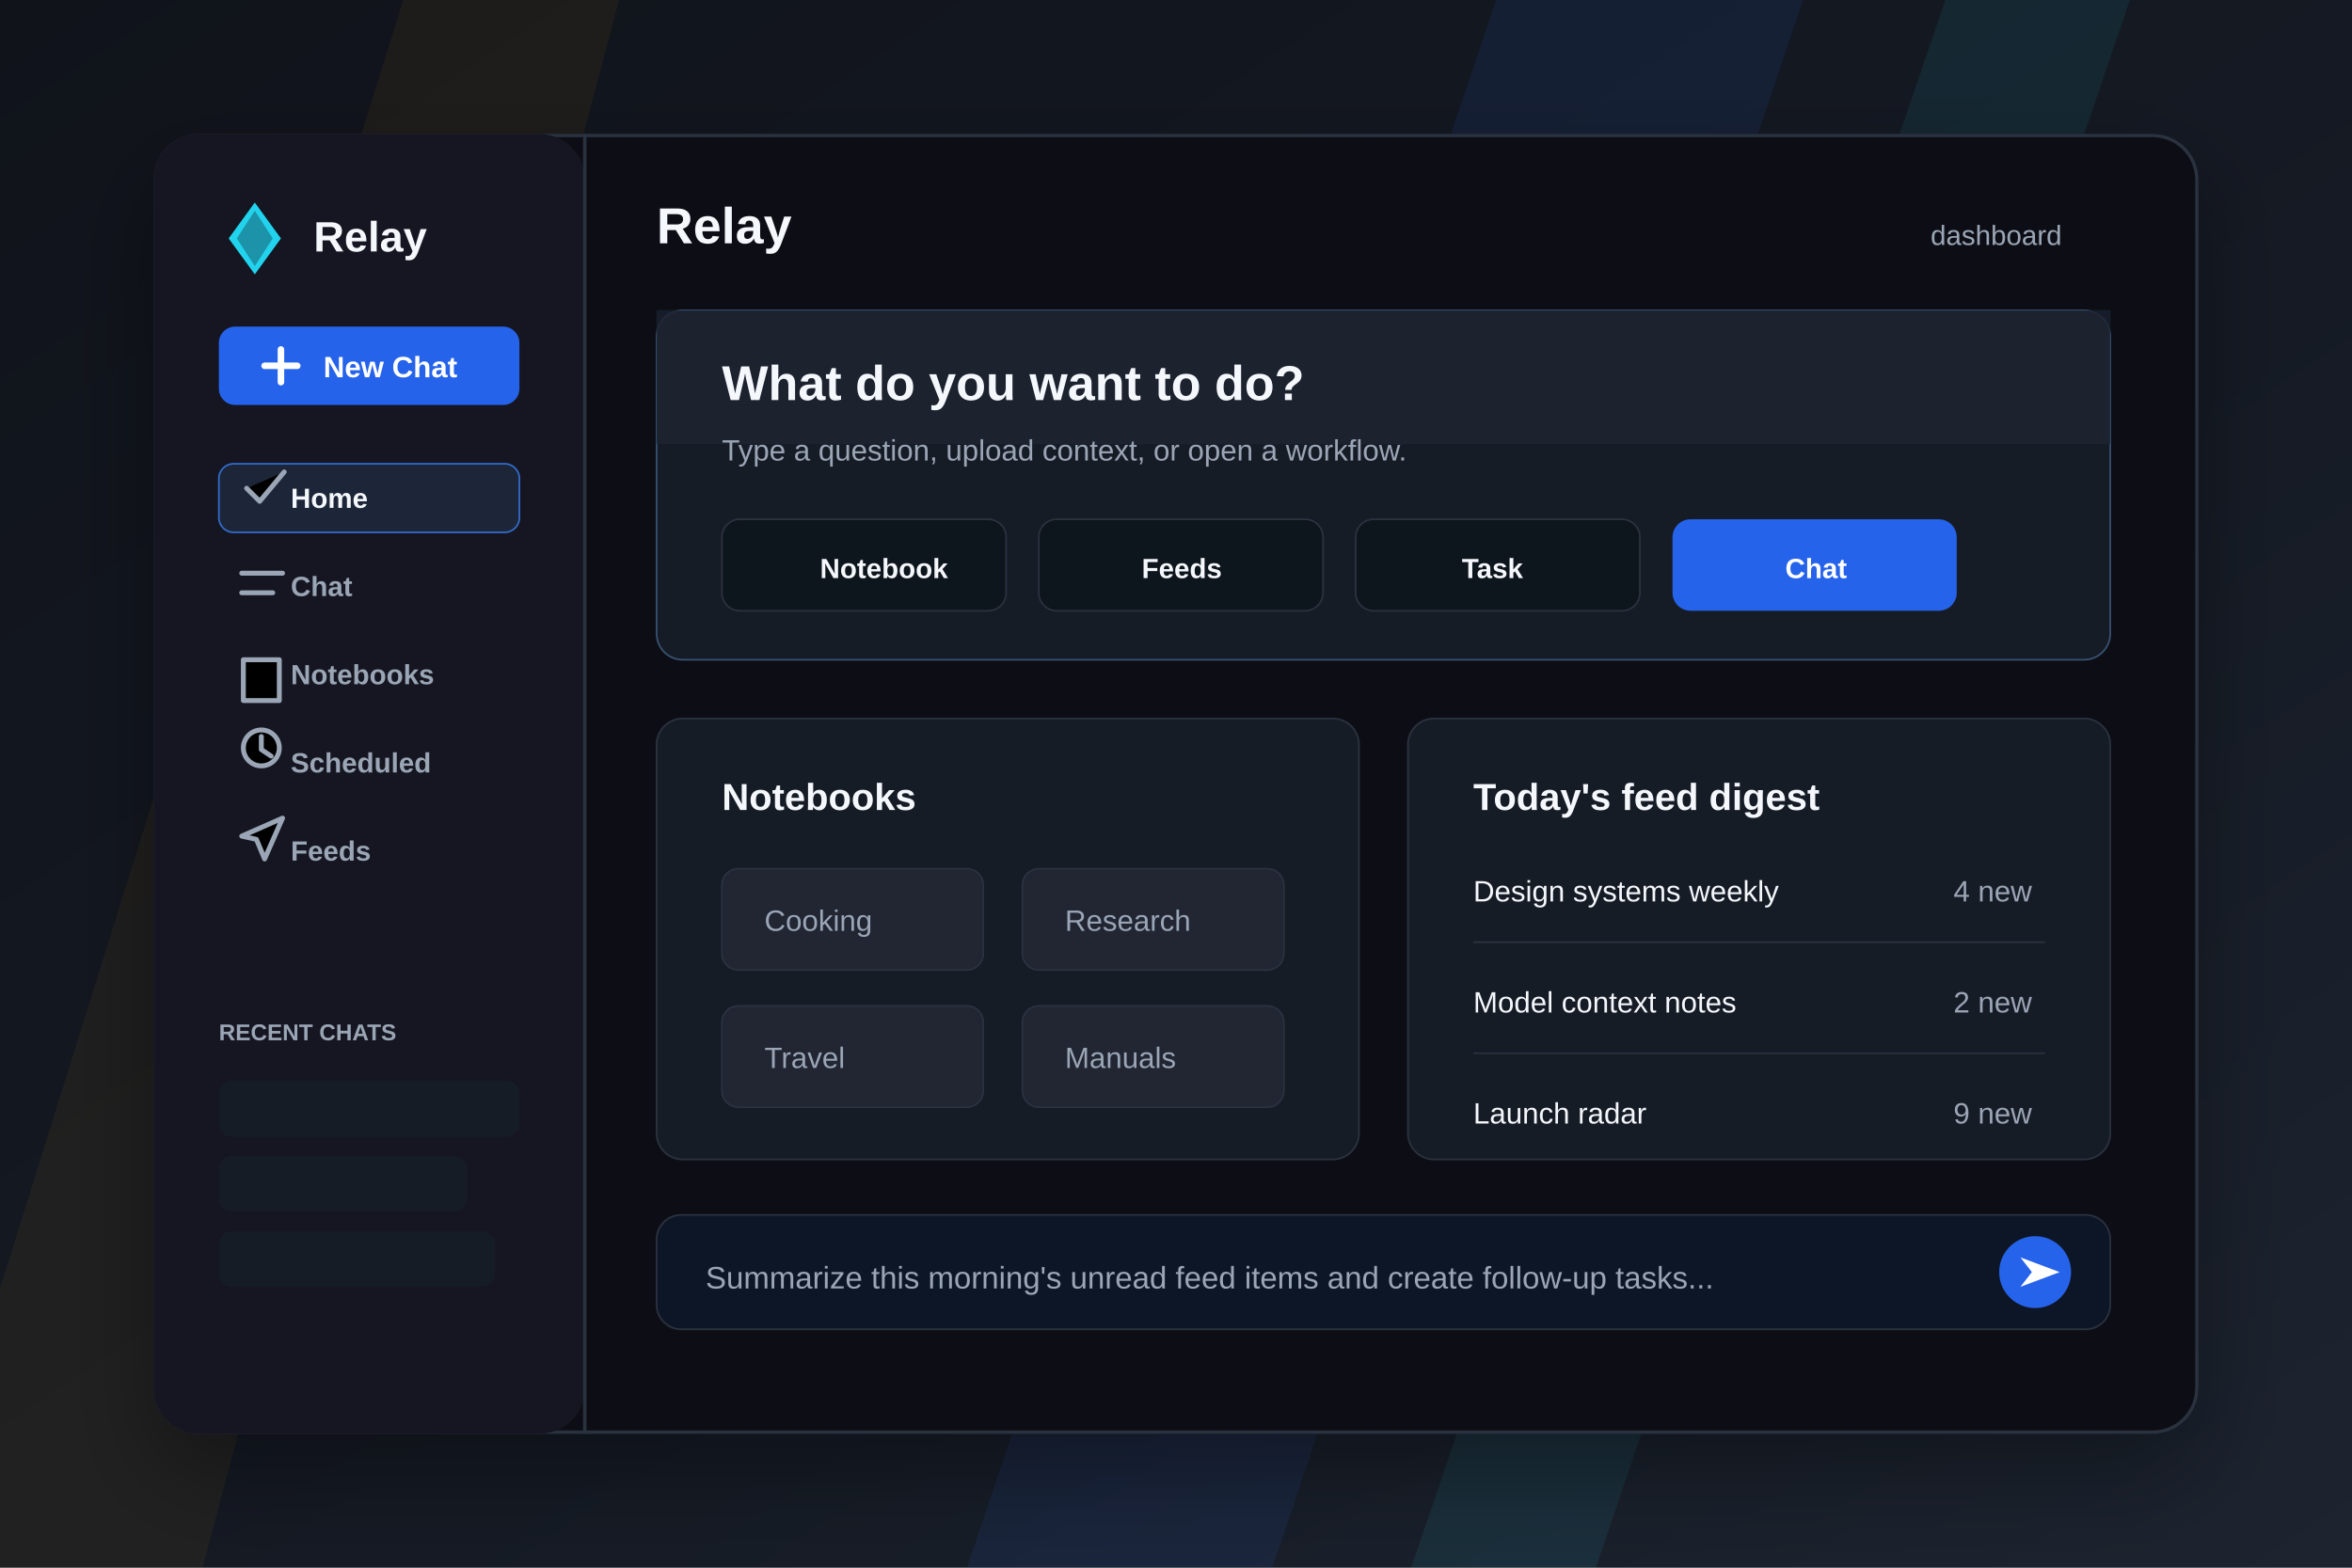
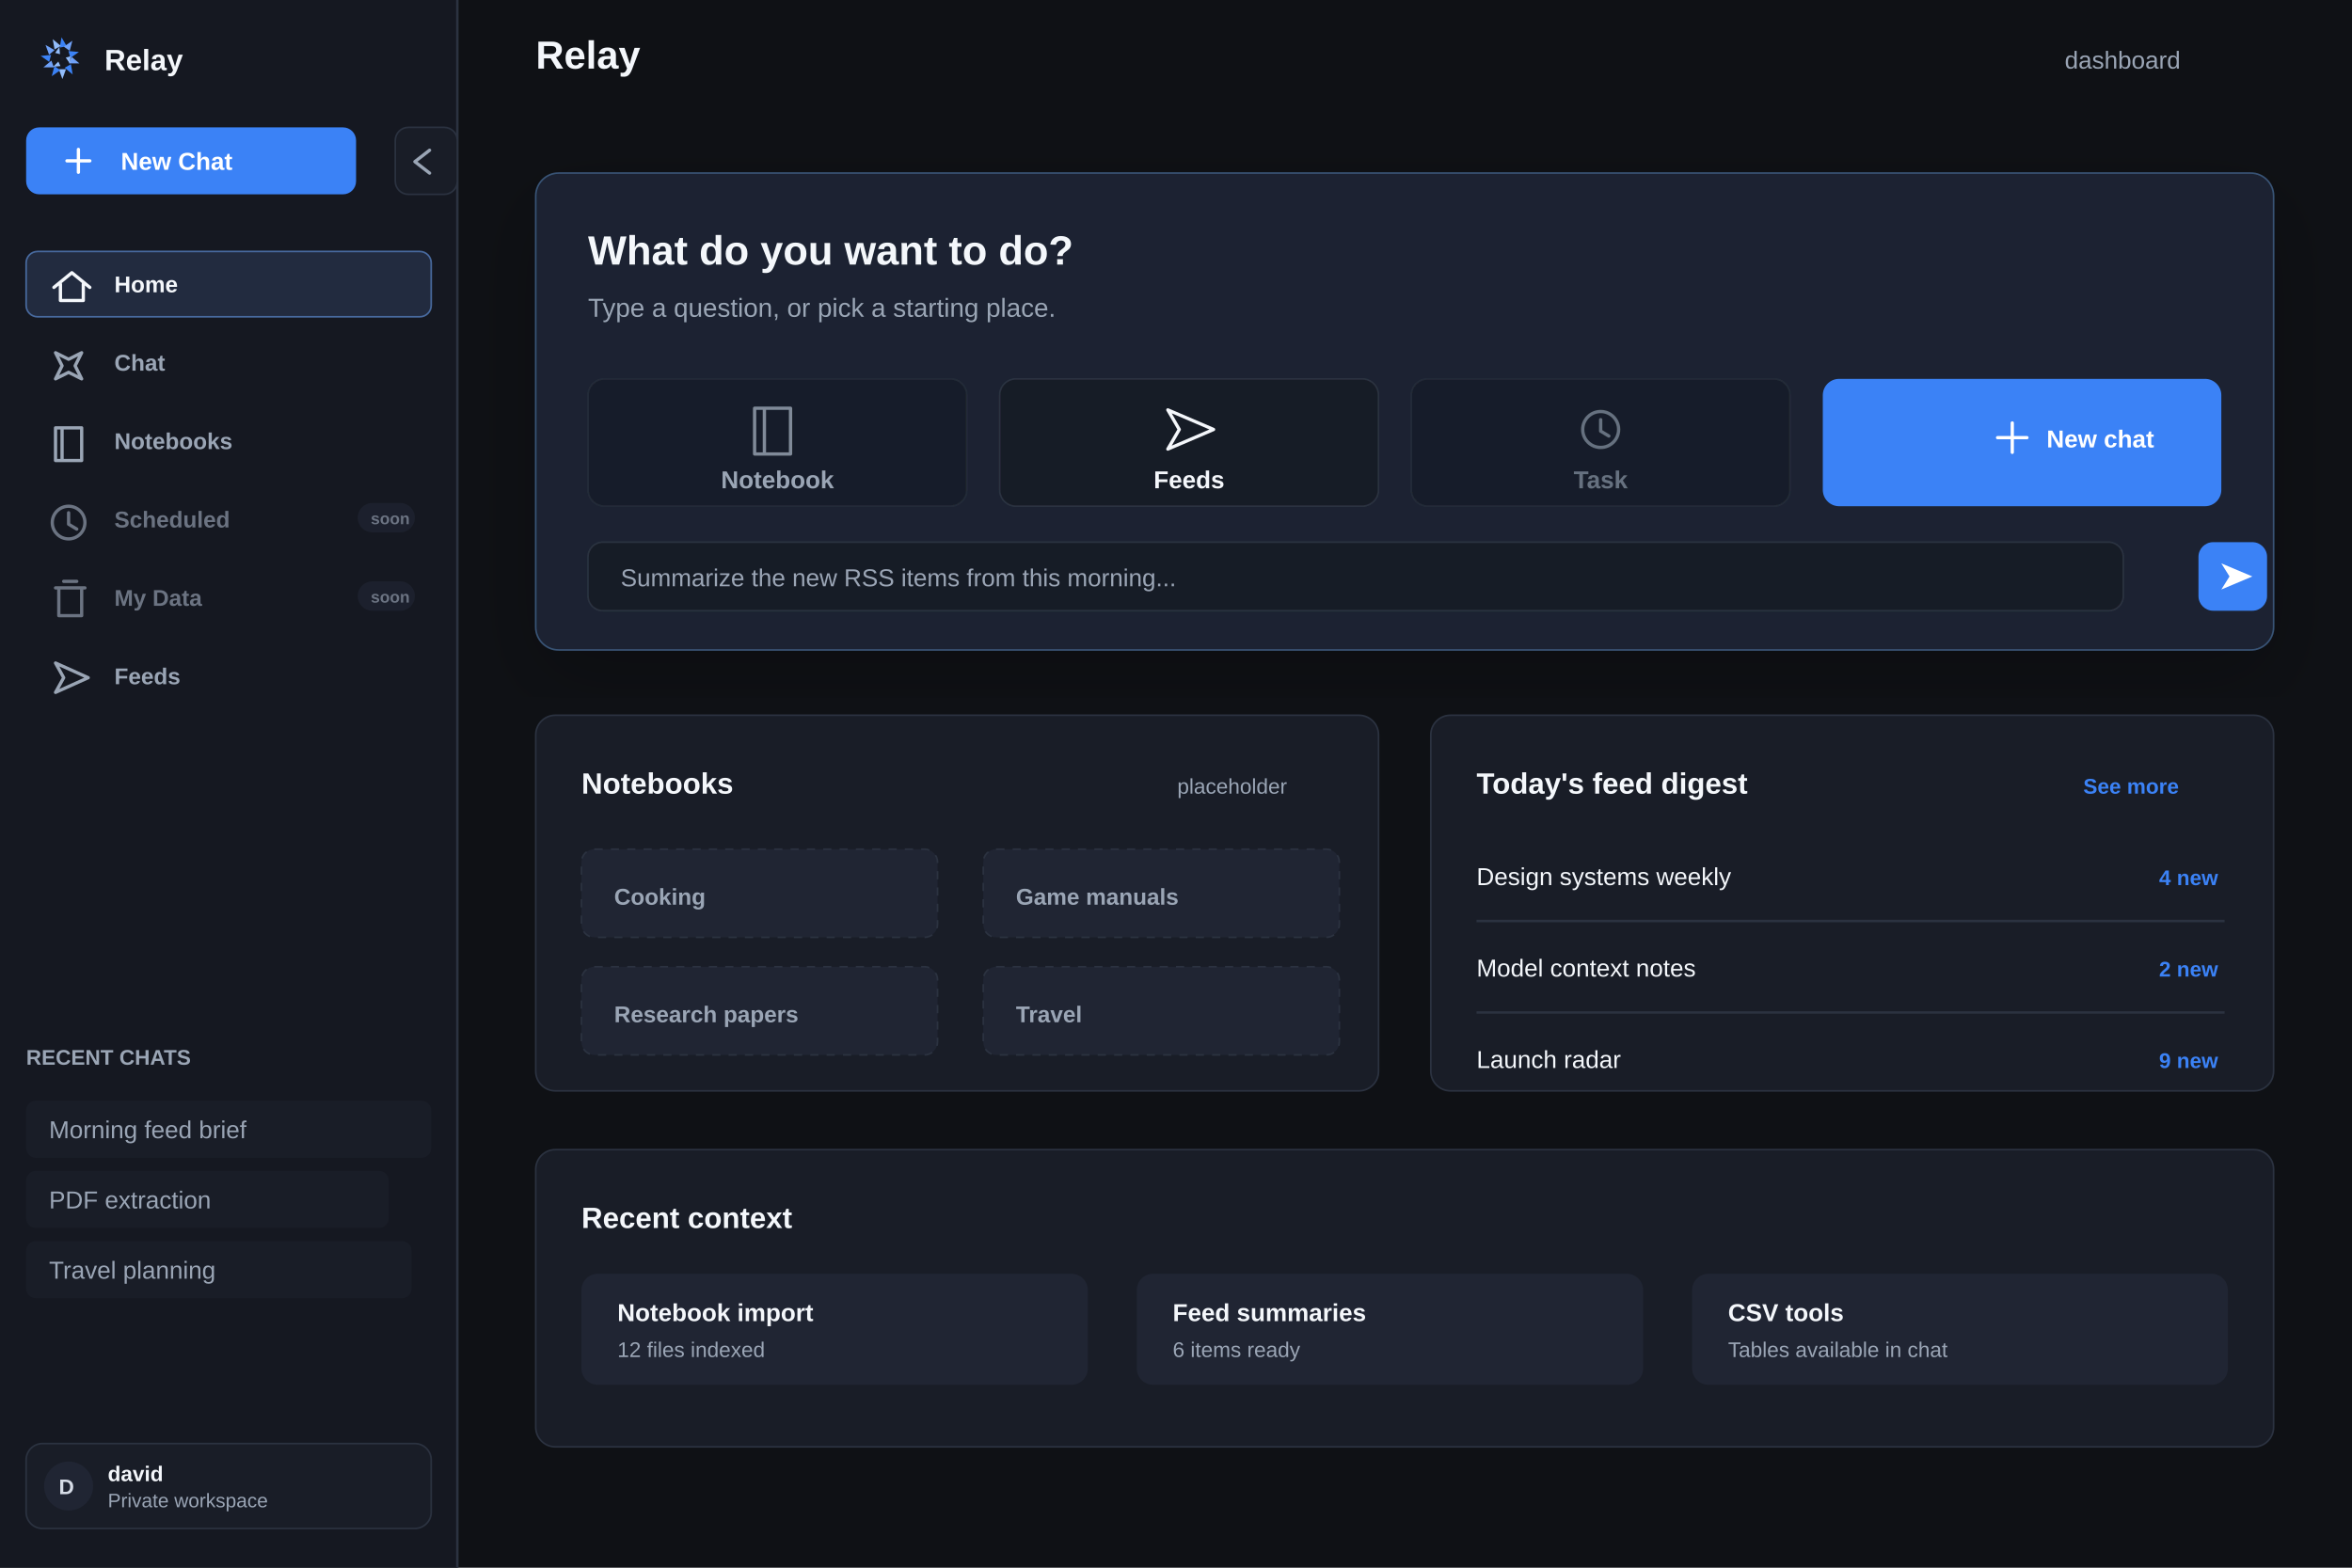
<svg xmlns="http://www.w3.org/2000/svg" width="1440" height="960" viewBox="0 0 1440 960" role="img" aria-labelledby="title desc">
  <defs>
-     <linearGradient id="bg" x1="0" y1="0" x2="1" y2="1">
-       <stop offset="0" stop-color="#10131a" />
-       <stop offset="0.58" stop-color="#151a24" />
-       <stop offset="1" stop-color="#1d2430" />
-     </linearGradient>
-     <linearGradient id="primary" x1="0" y1="0" x2="1" y2="1">
-       <stop offset="0" stop-color="#60a5fa" />
-       <stop offset="0.52" stop-color="#22d3ee" />
-       <stop offset="1" stop-color="#f59e0b" />
-     </linearGradient>
-     <filter id="shadow" x="-20%" y="-20%" width="140%" height="140%">
-       <feDropShadow dx="0" dy="24" stdDeviation="28" flood-color="#000000" flood-opacity="0.34" />
+     <symbol id="relay-logo" viewBox="0 0 140 140">
+       <polygon points="11 0 22 30 0 30" transform="translate(60 4) rotate(-10 11 15)" fill="#3b82f6" />
+       <polygon points="11 0 22 30 0 30" transform="translate(82 12) rotate(35 11 15)" fill="#6fa1f8" />
+       <polygon points="11 0 22 30 0 30" transform="translate(96 38) rotate(75 11 15)" fill="#3b82f6" />
+       <polygon points="11 0 22 30 0 30" transform="translate(98 64) rotate(110 11 15)" fill="#6fa1f8" />
+       <polygon points="11 0 22 30 0 30" transform="translate(84 90) rotate(150 11 15)" fill="#3b82f6" />
+       <polygon points="11 0 22 30 0 30" transform="translate(60 102) rotate(180 11 15)" fill="#93bdfb" />
+       <polygon points="11 0 22 30 0 30" transform="translate(36 96) rotate(215 11 15)" fill="#3b82f6" />
+       <polygon points="11 0 22 30 0 30" transform="translate(16 76) rotate(250 11 15)" fill="#6fa1f8" />
+       <polygon points="11 0 22 30 0 30" transform="translate(8 50) rotate(285 11 15)" fill="#3b82f6" />
+       <polygon points="11 0 22 30 0 30" transform="translate(18 24) rotate(320 11 15)" fill="#6fa1f8" />
+       <polygon points="11 0 22 30 0 30" transform="translate(38 8) rotate(-30 11 15)" fill="#93bdfb" />
+       <polygon points="11 0 22 30 0 30" transform="translate(50 34) rotate(15 11 15) scale(.7)" fill="#93bdfb" />
+       <polygon points="11 0 22 30 0 30" transform="translate(76 56) rotate(165 11 15) scale(.7)" fill="#93bdfb" />
+       <polygon points="11 0 22 30 0 30" transform="translate(44 70) rotate(245 11 15) scale(.7)" fill="#93bdfb" />
+       <circle cx="70" cy="70" r="6" fill="#191d27" />
+     </symbol>
+     <filter id="soft-shadow" x="-10%" y="-10%" width="120%" height="120%">
+       <feDropShadow dx="0" dy="18" stdDeviation="24" flood-color="#000000" flood-opacity=".22" />
    </filter>
+     <style>
+       .text { fill: #f4f7fb; }
+       .muted { fill: #9aa5b5; }
+       .soft-text { fill: #d6dce7; }
+       .small { font-size: 15px; }
+       .label { font-size: 13px; font-weight: 700; }
+       .divider { stroke: #2b3240; stroke-width: 1.5; }
+       .icon { fill: none; stroke: #9aa5b5; stroke-width: 2; stroke-linecap: round; stroke-linejoin: round; }
+       .icon-light { fill: none; stroke: #f4f7fb; stroke-width: 2; stroke-linecap: round; stroke-linejoin: round; }
+       .icon-primary { fill: none; stroke: #ffffff; stroke-width: 2; stroke-linecap: round; stroke-linejoin: round; }
+     </style>
  </defs>
-   <rect width="1440" height="960" fill="url(#bg)" />
-   <path d="M916 0h188L779 960H592z" fill="#2563eb" opacity=".1" />
-   <path d="M1191 0h113L977 960H864z" fill="#22d3ee" opacity=".08" />
-   <path d="M0 789 247 0h132L124 960H0z" fill="#f59e0b" opacity=".06" />
-   <g filter="url(#shadow)">
-     <rect x="94" y="82" width="1252" height="796" rx="28" fill="#0f1115" />
-     <rect x="95" y="83" width="1250" height="794" rx="27" fill="none" stroke="#2b3240" stroke-width="2" />
-     <rect x="94" y="82" width="264" height="796" rx="28" fill="#151821" />
-     <path d="M358 82v796" stroke="#2b3240" stroke-width="2" />
-     <g transform="translate(134 124)">
-       <g transform="translate(0 0)">
-         <path d="M22 0 38 22 22 44 6 22Z" fill="#22d3ee" />
-         <path d="M22 5 33 22 22 39 11 22Z" fill="#151821" opacity=".34" />
+   <rect width="1440" height="960" fill="#0f1115" />
+   <rect width="280" height="960" fill="#151821" />
+   <path d="M280 0v960" class="divider" />
+   <g font-family="Arial">
+     <g transform="translate(24 22)">
+       <svg width="28" height="28" viewBox="0 0 140 140">
+         <use href="#relay-logo" />
+       </svg>
+       <text x="40" y="21" class="text" font-size="18" font-weight="700">Relay</text>
+     </g>
+     <g transform="translate(16 78)">
+       <rect width="202" height="41" rx="8" fill="#3b82f6" />
+       <path d="M25 20.5h14M32 13.5v14" class="icon-primary" />
+       <text x="58" y="26" fill="#ffffff" font-size="15" font-weight="650">New Chat</text>
+       <rect x="226" width="38" height="41" rx="8" fill="#191d27" stroke="#2b3240" />
+       <path d="m247 14-9 7 9 7" class="icon" />
+     </g>
+     <g transform="translate(16 154)" font-size="14">
+       <rect width="248" height="40" rx="7" fill="#222b3f" stroke="#486a9f" />
+       <path d="m17 22 11-9 11 9M21 20v10h14V20" class="icon-light" />
+       <text x="54" y="25" class="text" font-weight="650">Home</text>
+       <g transform="translate(0 48)">
+         <rect width="248" height="40" rx="7" fill="transparent" />
+         <path d="m18 14 4 8-4 8 8-4 8 4-4-8 4-8-8 4z" class="icon" />
+         <text x="54" y="25" class="muted" font-weight="600">Chat</text>
      </g>
-       <text x="58" y="30" fill="#f4f7fb" font-family="Arial" font-size="26" font-weight="700">Relay</text>
+       <g transform="translate(0 96)">
+         <rect width="248" height="40" rx="7" fill="transparent" />
+         <path d="M18 12h16v20H18zM22 12v20" class="icon" />
+         <text x="54" y="25" class="muted" font-weight="600">Notebooks</text>
+       </g>
+       <g transform="translate(0 144)" opacity=".65">
+         <rect width="248" height="40" rx="7" fill="transparent" />
+         <circle cx="26" cy="22" r="10" class="icon" />
+         <path d="M26 16v7l5 3" class="icon" />
+         <text x="54" y="25" class="muted" font-weight="600">Scheduled</text>
+         <rect x="203" y="10" width="35" height="18" rx="9" fill="#202533" />
+         <text x="211" y="23" class="muted" font-size="10" font-weight="700">soon</text>
+       </g>
+       <g transform="translate(0 192)" opacity=".65">
+         <rect width="248" height="40" rx="7" fill="transparent" />
+         <path d="M18 14h18M20 14v17h14V14M23 10h8" class="icon" />
+         <text x="54" y="25" class="muted" font-weight="600">My Data</text>
+         <rect x="203" y="10" width="35" height="18" rx="9" fill="#202533" />
+         <text x="211" y="23" class="muted" font-size="10" font-weight="700">soon</text>
+       </g>
+       <g transform="translate(0 240)">
+         <rect width="248" height="40" rx="7" fill="transparent" />
+         <path d="m18 12 20 9-20 9 5-9z" class="icon" />
+         <text x="54" y="25" class="muted" font-weight="600">Feeds</text>
+       </g>
    </g>
-     <rect x="134" y="200" width="184" height="48" rx="10" fill="#2563eb" />
-     <path d="M162 224h20M172 214v20" stroke="#ffffff" stroke-width="4" stroke-linecap="round" />
-     <text x="198" y="231" fill="#ffffff" font-family="Arial" font-size="18" font-weight="700">New Chat</text>
-     <g fill="#9aa5b5" font-family="Arial" font-size="17" font-weight="600">
-       <rect x="134" y="284" width="184" height="42" rx="9" fill="#222b3f" stroke="#3b82f6" opacity=".8" />
-       <text x="178" y="311" fill="#f4f7fb">Home</text>
-       <text x="178" y="365">Chat</text>
-       <text x="178" y="419">Notebooks</text>
-       <text x="178" y="473">Scheduled</text>
-       <text x="178" y="527">Feeds</text>
+     <g transform="translate(16 652)">
+       <text x="0" y="0" class="muted label">RECENT CHATS</text>
+       <rect y="22" width="248" height="35" rx="6" fill="#191d27" />
+       <text x="14" y="45" class="muted small">Morning feed brief</text>
+       <rect y="65" width="222" height="35" rx="6" fill="#191d27" />
+       <text x="14" y="88" class="muted small">PDF extraction</text>
+       <rect y="108" width="236" height="35" rx="6" fill="#191d27" />
+       <text x="14" y="131" class="muted small">Travel planning</text>
    </g>
-     <g stroke="#9aa5b5" stroke-width="3" stroke-linecap="round" stroke-linejoin="round">
-       <path d="m151 299 8 8 15-18" />
-       <path d="M148 351h25M148 363h19" />
-       <path d="M149 404h22v25h-22z" />
-       <circle cx="160" cy="458" r="11" />
-       <path d="M160 451v8l6 4" />
-       <path d="m148 512 25-11-11 25-5-12z" />
+     <g transform="translate(16 884)">
+       <rect width="248" height="52" rx="10" fill="#191d27" stroke="#2b3240" />
+       <circle cx="26" cy="26" r="15" fill="#202533" />
+       <text x="20" y="31" fill="#d6dce7" font-size="13" font-weight="700">D</text>
+       <text x="50" y="23" class="text" font-size="13" font-weight="650">david</text>
+       <text x="50" y="39" class="muted" font-size="12">Private workspace</text>
    </g>
-     <text x="134" y="637" fill="#9aa5b5" font-family="Arial" font-size="14" font-weight="700">RECENT CHATS</text>
-     <rect x="134" y="662" width="184" height="34" rx="8" fill="#191d27" />
-     <rect x="134" y="708" width="152" height="34" rx="8" fill="#191d27" />
-     <rect x="134" y="754" width="169" height="34" rx="8" fill="#191d27" />
-     <text x="402" y="149" fill="#f4f7fb" font-family="Arial" font-size="31" font-weight="750">Relay</text>
-     <text x="1182" y="150" fill="#9aa5b5" font-family="Arial" font-size="17">dashboard</text>
-     <rect x="402" y="190" width="890" height="214" rx="16" fill="#191d27" stroke="#385274" />
-     <path d="M402 190h890v82H402z" fill="#1a2230" opacity=".8" />
-     <text x="442" y="245" fill="#f4f7fb" font-family="Arial" font-size="30" font-weight="740">What do you want to do?</text>
-     <text x="442" y="282" fill="#9aa5b5" font-family="Arial" font-size="18">Type a question, upload context, or open a workflow.</text>
-     <g transform="translate(442 318)" font-family="Arial" font-size="17" font-weight="700">
-       <rect width="174" height="56" rx="11" fill="#10131a" stroke="#2b3240" />
-       <text x="60" y="36" fill="#f4f7fb">Notebook</text>
-       <rect x="194" width="174" height="56" rx="11" fill="#10131a" stroke="#2b3240" />
-       <text x="257" y="36" fill="#f4f7fb">Feeds</text>
-       <rect x="388" width="174" height="56" rx="11" fill="#10131a" stroke="#2b3240" />
-       <text x="453" y="36" fill="#f4f7fb">Task</text>
-       <rect x="582" width="174" height="56" rx="11" fill="#2563eb" />
-       <text x="651" y="36" fill="#ffffff">Chat</text>
+     <g transform="translate(328 42)">
+       <text class="text" font-size="24" font-weight="700">Relay</text>
+       <text x="1007" y="0" class="muted small" text-anchor="end">dashboard</text>
    </g>
-     <rect x="402" y="440" width="430" height="270" rx="16" fill="#191d27" stroke="#2b3240" />
-     <text x="442" y="496" fill="#f4f7fb" font-family="Arial" font-size="23" font-weight="720">Notebooks</text>
-     <g fill="#202533" stroke="#2b3240">
-       <rect x="442" y="532" width="160" height="62" rx="10" />
-       <rect x="626" y="532" width="160" height="62" rx="10" />
-       <rect x="442" y="616" width="160" height="62" rx="10" />
-       <rect x="626" y="616" width="160" height="62" rx="10" />
+     <g transform="translate(328 106)" filter="url(#soft-shadow)">
+       <rect width="1064" height="292" rx="14" fill="#1a2230" stroke="#385274" />
+       <text x="32" y="56" class="text" font-size="25" font-weight="700">What do you want to do?</text>
+       <text x="32" y="88" class="muted" font-size="16">Type a question, or pick a starting place.</text>
+       <g transform="translate(32 126)">
+         <rect width="232" height="78" rx="10" fill="#191d27" stroke="#2b3240" opacity=".6" />
+         <path d="M102 18h22v28h-22zM108 18v28" class="icon" opacity=".8" />
+         <text x="116" y="67" class="muted" font-size="15" font-weight="650" text-anchor="middle">Notebook</text>
+         <g transform="translate(252)">
+           <rect width="232" height="78" rx="10" fill="#191d27" stroke="#2b3240" />
+           <path d="m103 19 28 12-28 12 7-12z" class="icon-light" />
+           <text x="116" y="67" class="text" font-size="15" font-weight="650" text-anchor="middle">Feeds</text>
+         </g>
+         <g transform="translate(504)" opacity=".6">
+           <rect width="232" height="78" rx="10" fill="#191d27" stroke="#2b3240" />
+           <circle cx="116" cy="31" r="11" class="icon" />
+           <path d="M116 25v7l5 3" class="icon" />
+           <text x="116" y="67" class="muted" font-size="15" font-weight="650" text-anchor="middle">Task</text>
+         </g>
+         <g transform="translate(756)">
+           <rect width="244" height="78" rx="10" fill="#3b82f6" />
+           <path d="M107 36h18M116 27v18" class="icon-primary" />
+           <text x="137" y="42" fill="#ffffff" font-size="15" font-weight="700">New chat</text>
+         </g>
+       </g>
+       <g transform="translate(32 226)">
+         <rect width="940" height="42" rx="9" fill="#191d27" stroke="#2b3240" />
+         <text x="20" y="27" class="muted" font-size="15">Summarize the new RSS items from this morning...</text>
+         <rect x="986" width="42" height="42" rx="9" fill="#3b82f6" />
+         <path d="m1000 13 19 8-19 8 5-8z" fill="#ffffff" />
+       </g>
    </g>
-     <g fill="#9aa5b5" font-family="Arial" font-size="18">
-       <text x="468" y="570">Cooking</text>
-       <text x="652" y="570">Research</text>
-       <text x="468" y="654">Travel</text>
-       <text x="652" y="654">Manuals</text>
+     <g transform="translate(328 438)">
+       <rect width="516" height="230" rx="12" fill="#191d27" stroke="#2b3240" />
+       <text x="28" y="48" class="text" font-size="18" font-weight="700">Notebooks</text>
+       <text x="460" y="48" class="muted" font-size="13" text-anchor="end">placeholder</text>
+       <g transform="translate(28 82)" font-size="14" font-weight="600">
+         <rect width="218" height="54" rx="8" fill="#202533" stroke="#2b3240" stroke-dasharray="5 5" />
+         <text x="20" y="34" class="muted">Cooking</text>
+         <rect x="246" width="218" height="54" rx="8" fill="#202533" stroke="#2b3240" stroke-dasharray="5 5" />
+         <text x="266" y="34" class="muted">Game manuals</text>
+         <rect y="72" width="218" height="54" rx="8" fill="#202533" stroke="#2b3240" stroke-dasharray="5 5" />
+         <text x="20" y="106" class="muted">Research papers</text>
+         <rect x="246" y="72" width="218" height="54" rx="8" fill="#202533" stroke="#2b3240" stroke-dasharray="5 5" />
+         <text x="266" y="106" class="muted">Travel</text>
+       </g>
    </g>
-     <rect x="862" y="440" width="430" height="270" rx="16" fill="#191d27" stroke="#2b3240" />
-     <text x="902" y="496" fill="#f4f7fb" font-family="Arial" font-size="23" font-weight="720">Today's feed digest</text>
-     <g font-family="Arial" font-size="18">
-       <text x="902" y="552" fill="#f4f7fb">Design systems weekly</text>
-       <text x="1196" y="552" fill="#9aa5b5">4 new</text>
-       <path d="M902 577h350" stroke="#2b3240" />
-       <text x="902" y="620" fill="#f4f7fb">Model context notes</text>
-       <text x="1196" y="620" fill="#9aa5b5">2 new</text>
-       <path d="M902 645h350" stroke="#2b3240" />
-       <text x="902" y="688" fill="#f4f7fb">Launch radar</text>
-       <text x="1196" y="688" fill="#9aa5b5">9 new</text>
+     <g transform="translate(876 438)">
+       <rect width="516" height="230" rx="12" fill="#191d27" stroke="#2b3240" />
+       <text x="28" y="48" class="text" font-size="18" font-weight="700">Today's feed digest</text>
+       <text x="458" y="48" fill="#3b82f6" font-size="13" font-weight="600" text-anchor="end">See more</text>
+       <g transform="translate(28 82)" font-size="15">
+         <text y="22" class="text">Design systems weekly</text>
+         <text x="454" y="22" fill="#3b82f6" font-size="13" font-weight="700" text-anchor="end">4 new</text>
+         <path d="M0 44h458" class="divider" />
+         <text y="78" class="text">Model context notes</text>
+         <text x="454" y="78" fill="#3b82f6" font-size="13" font-weight="700" text-anchor="end">2 new</text>
+         <path d="M0 100h458" class="divider" />
+         <text y="134" class="text">Launch radar</text>
+         <text x="454" y="134" fill="#3b82f6" font-size="13" font-weight="700" text-anchor="end">9 new</text>
+       </g>
    </g>
-     <rect x="402" y="744" width="890" height="70" rx="15" fill="#111827" stroke="#2b3240" />
-     <text x="432" y="789" fill="#9aa5b5" font-family="Arial" font-size="19">Summarize this morning's unread feed items and create follow-up tasks...</text>
-     <circle cx="1246" cy="779" r="22" fill="#2563eb" />
-     <path d="m1237 770 24 9-24 9 7-9z" fill="#fff" />
+     <g transform="translate(328 704)">
+       <rect width="1064" height="182" rx="12" fill="#191d27" stroke="#2b3240" />
+       <text x="28" y="48" class="text" font-size="18" font-weight="700">Recent context</text>
+       <rect x="28" y="76" width="310" height="68" rx="10" fill="#202533" />
+       <text x="50" y="105" class="text" font-size="15" font-weight="650">Notebook import</text>
+       <text x="50" y="127" class="muted" font-size="13">12 files indexed</text>
+       <rect x="368" y="76" width="310" height="68" rx="10" fill="#202533" />
+       <text x="390" y="105" class="text" font-size="15" font-weight="650">Feed summaries</text>
+       <text x="390" y="127" class="muted" font-size="13">6 items ready</text>
+       <rect x="708" y="76" width="328" height="68" rx="10" fill="#202533" />
+       <text x="730" y="105" class="text" font-size="15" font-weight="650">CSV tools</text>
+       <text x="730" y="127" class="muted" font-size="13">Tables available in chat</text>
+     </g>
  </g>
</svg>
